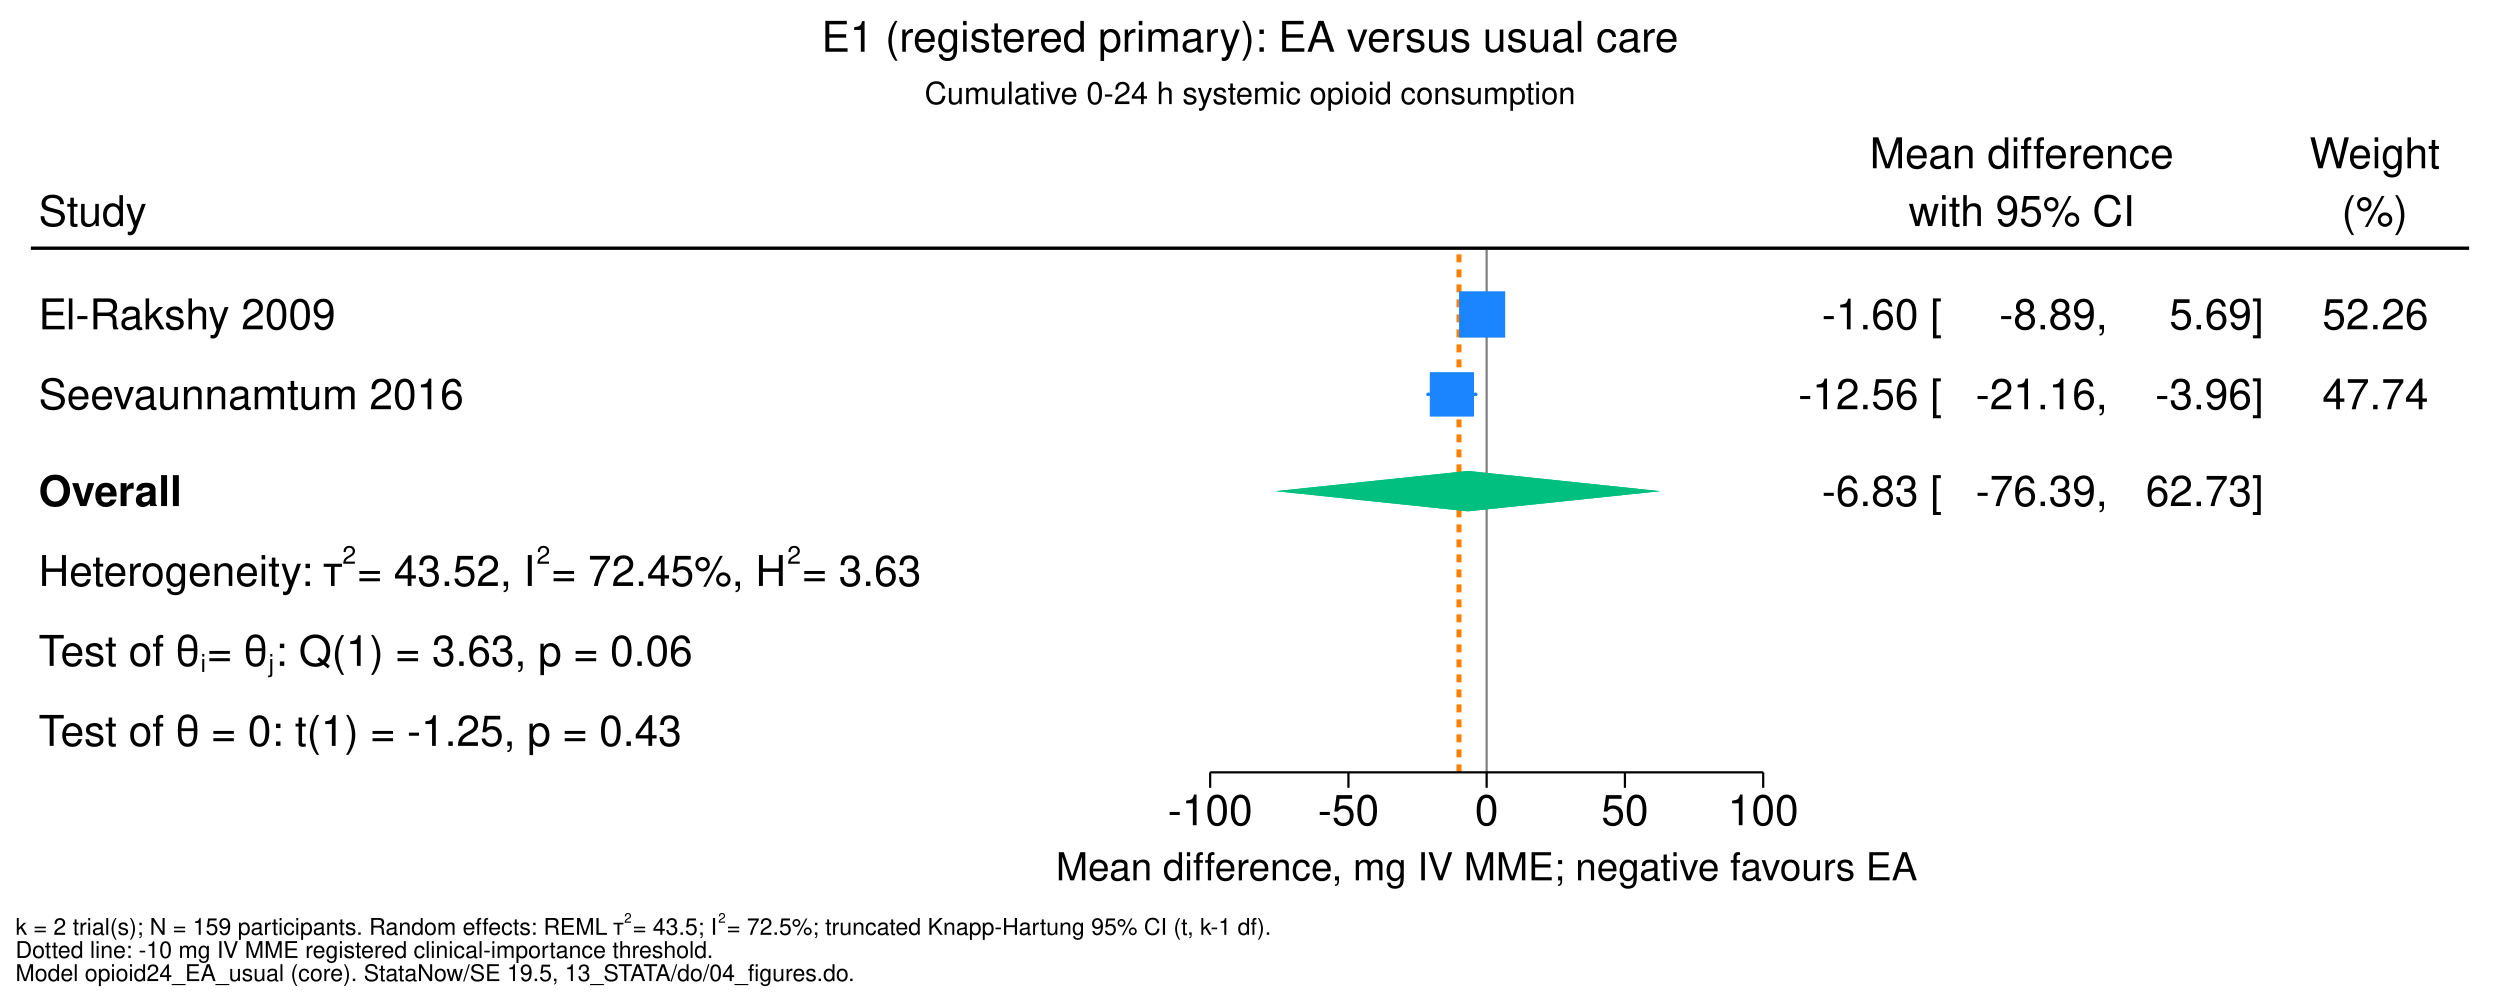
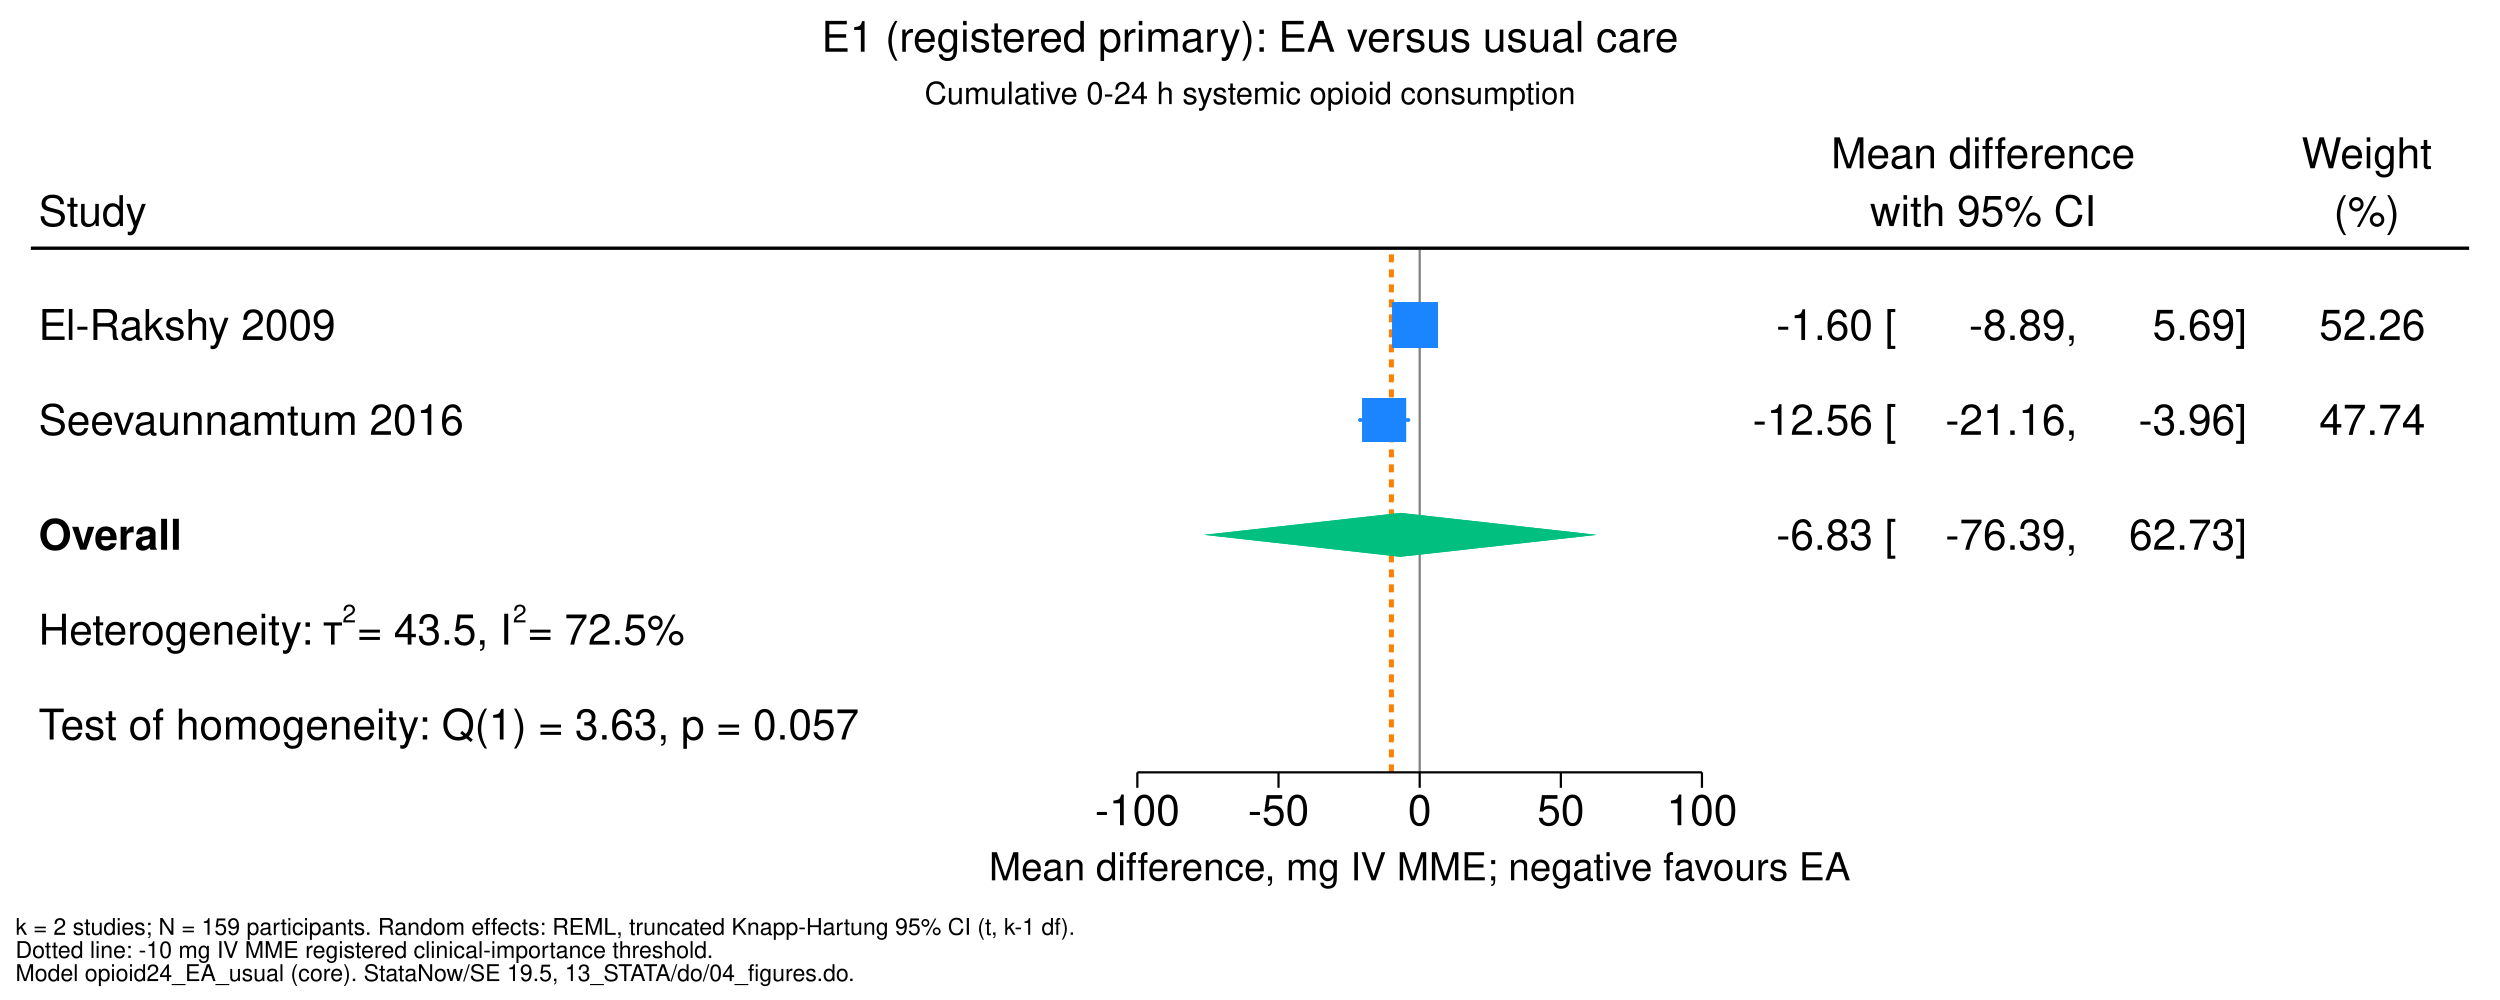
<svg xmlns="http://www.w3.org/2000/svg" xmlns:xlink="http://www.w3.org/1999/xlink" version="1.1" width="9.000in" height="3.600in" viewBox="0 0 6480 2592">
  <rect x="0" y="0" width="6480" height="2592" style="fill:#FFFFFF;stroke:none" />
  <rect x="0.00" y="0.00" width="6480.00" height="2592.00" style="fill:#FFFFFF" />
  <rect x="2.88" y="2.88" width="6474.24" height="2586.24" style="fill:none;stroke:#FFFFFF;stroke-width:5.76" />
  <rect x="40.10" y="40.09" width="6399.81" height="2511.81" style="fill:#FFFFFF" />
  <rect x="42.98" y="42.97" width="6394.05" height="2506.05" style="fill:none;stroke:#FFFFFF;stroke-width:5.76" />
  <rect x="40.10" y="299.09" width="6399.81" height="2072.99" style="fill:#FFFFFF" />
  <rect x="42.98" y="301.97" width="6394.05" height="2067.23" style="fill:none;stroke:#FFFFFF;stroke-width:5.76" />
  <rect x="79.99" y="339.19" width="6320.03" height="1992.80" style="fill:#FFFFFF" />
  <rect x="82.87" y="342.07" width="6314.27" height="1987.04" style="fill:none;stroke:#FFFFFF;stroke-width:5.76" />
-   <text x="100.04" y="853.60" style="font-family:'Helvetica';font-size:109.96px;fill:#000000">El-Rakshy 2009</text>
-   <text x="100.04" y="1060.76" style="font-family:'Helvetica';font-size:109.96px;fill:#000000">Seevaunnamtum 2016</text>
-   <text x="100.04" y="1311.65" style="font-family:'Helvetica';font-weight:bold;font-size:109.96px;fill:#000000">Overall</text>
-   <text x="100.04" y="1518.81" style="fill:#000000">
+   <text x="100.04" y="881.14" style="font-family:'Helvetica';font-size:109.96px;fill:#000000">El-Rakshy 2009</text>
+   <text x="100.04" y="1127.18" style="font-family:'Helvetica';font-size:109.96px;fill:#000000">Seevaunnamtum 2016</text>
+   <text x="100.04" y="1424.85" style="font-family:'Helvetica';font-weight:bold;font-size:109.96px;fill:#000000">Overall</text>
+   <text x="100.04" y="1670.89" style="fill:#000000">
    <tspan style="font-family:'Helvetica';font-size:109.96px">Heterogeneity: τ</tspan>
    <tspan dy="-57.60px" style="font-family:'Helvetica';font-size:64.11px">2</tspan>
-     <tspan dy="57.60px" style="font-family:'Helvetica';font-size:109.96px"> = 43.52, I</tspan>
+     <tspan dy="57.60px" style="font-family:'Helvetica';font-size:109.96px"> = 43.5, I</tspan>
    <tspan dy="-57.60px" style="font-family:'Helvetica';font-size:64.11px">2</tspan>
-     <tspan dy="57.60px" style="font-family:'Helvetica';font-size:109.96px"> = 72.45%, H</tspan>
-     <tspan dy="-57.60px" style="font-family:'Helvetica';font-size:64.11px">2</tspan>
-     <tspan dy="57.60px" style="font-family:'Helvetica';font-size:109.96px"> = 3.63</tspan>
+     <tspan dy="57.60px" style="font-family:'Helvetica';font-size:109.96px"> = 72.5%</tspan>
  </text>
-   <text x="100.04" y="1725.97" style="fill:#000000">
-     <tspan style="font-family:'Helvetica';font-size:109.96px">Test of θ</tspan>
-     <tspan dy="15.71px" style="font-family:'Helvetica';font-size:64.11px">i</tspan>
-     <tspan dy="-15.71px" style="font-family:'Helvetica';font-size:109.96px"> = θ</tspan>
-     <tspan dy="15.71px" style="font-family:'Helvetica';font-size:64.11px">j</tspan>
-     <tspan dy="-15.71px" style="font-family:'Helvetica';font-size:109.96px">: Q(1) = 3.63, p = 0.06</tspan>
-   </text>
-   <text x="100.04" y="1933.33" style="font-family:'Helvetica';font-size:109.96px;fill:#000000">Test of θ = 0: t(1) = -1.25, p = 0.43</text>
+   <text x="100.04" y="1916.93" style="font-family:'Helvetica';font-size:109.96px;fill:#000000">Test of homogeneity: Q(1) = 3.63, p = 0.057</text>
  <text x="100.04" y="585.95" style="font-family:'Helvetica';font-size:109.96px;fill:#000000">Study</text>
-   <line x1="3853.37" y1="2001.92" x2="3853.37" y2="647.80" style="stroke:#808080;stroke-width:5.76" />
-   <line x1="3781.69" y1="2001.92" x2="3781.69" y2="1981.26" style="stroke:#FF7F00;stroke-width:12.96" />
-   <line x1="3781.69" y1="1963.04" x2="3781.69" y2="1942.38" style="stroke:#FF7F00;stroke-width:12.96" />
-   <line x1="3781.69" y1="1924.16" x2="3781.69" y2="1903.50" style="stroke:#FF7F00;stroke-width:12.96" />
-   <line x1="3781.69" y1="1885.28" x2="3781.69" y2="1864.62" style="stroke:#FF7F00;stroke-width:12.96" />
-   <line x1="3781.69" y1="1846.40" x2="3781.69" y2="1825.74" style="stroke:#FF7F00;stroke-width:12.96" />
-   <line x1="3781.69" y1="1807.52" x2="3781.69" y2="1786.86" style="stroke:#FF7F00;stroke-width:12.96" />
-   <line x1="3781.69" y1="1768.64" x2="3781.69" y2="1747.98" style="stroke:#FF7F00;stroke-width:12.96" />
-   <line x1="3781.69" y1="1729.76" x2="3781.69" y2="1709.10" style="stroke:#FF7F00;stroke-width:12.96" />
-   <line x1="3781.69" y1="1690.88" x2="3781.69" y2="1670.22" style="stroke:#FF7F00;stroke-width:12.96" />
-   <line x1="3781.69" y1="1652.00" x2="3781.69" y2="1631.34" style="stroke:#FF7F00;stroke-width:12.96" />
-   <line x1="3781.69" y1="1613.12" x2="3781.69" y2="1592.46" style="stroke:#FF7F00;stroke-width:12.96" />
-   <line x1="3781.69" y1="1574.24" x2="3781.69" y2="1553.58" style="stroke:#FF7F00;stroke-width:12.96" />
-   <line x1="3781.69" y1="1535.36" x2="3781.69" y2="1514.70" style="stroke:#FF7F00;stroke-width:12.96" />
-   <line x1="3781.69" y1="1496.48" x2="3781.69" y2="1475.82" style="stroke:#FF7F00;stroke-width:12.96" />
-   <line x1="3781.69" y1="1457.60" x2="3781.69" y2="1436.94" style="stroke:#FF7F00;stroke-width:12.96" />
-   <line x1="3781.69" y1="1418.72" x2="3781.69" y2="1398.06" style="stroke:#FF7F00;stroke-width:12.96" />
-   <line x1="3781.69" y1="1379.84" x2="3781.69" y2="1359.18" style="stroke:#FF7F00;stroke-width:12.96" />
-   <line x1="3781.69" y1="1340.96" x2="3781.69" y2="1320.30" style="stroke:#FF7F00;stroke-width:12.96" />
-   <line x1="3781.69" y1="1302.08" x2="3781.69" y2="1281.42" style="stroke:#FF7F00;stroke-width:12.96" />
-   <line x1="3781.69" y1="1263.20" x2="3781.69" y2="1242.54" style="stroke:#FF7F00;stroke-width:12.96" />
-   <line x1="3781.69" y1="1224.32" x2="3781.69" y2="1203.66" style="stroke:#FF7F00;stroke-width:12.96" />
-   <line x1="3781.69" y1="1185.44" x2="3781.69" y2="1164.78" style="stroke:#FF7F00;stroke-width:12.96" />
-   <line x1="3781.69" y1="1146.56" x2="3781.69" y2="1125.90" style="stroke:#FF7F00;stroke-width:12.96" />
-   <line x1="3781.69" y1="1107.68" x2="3781.69" y2="1087.02" style="stroke:#FF7F00;stroke-width:12.96" />
-   <line x1="3781.69" y1="1068.80" x2="3781.69" y2="1048.14" style="stroke:#FF7F00;stroke-width:12.96" />
-   <line x1="3781.69" y1="1029.92" x2="3781.69" y2="1009.26" style="stroke:#FF7F00;stroke-width:12.96" />
-   <line x1="3781.69" y1="991.04" x2="3781.69" y2="970.38" style="stroke:#FF7F00;stroke-width:12.96" />
-   <line x1="3781.69" y1="952.16" x2="3781.69" y2="931.50" style="stroke:#FF7F00;stroke-width:12.96" />
-   <line x1="3781.69" y1="913.28" x2="3781.69" y2="892.62" style="stroke:#FF7F00;stroke-width:12.96" />
-   <line x1="3781.69" y1="874.40" x2="3781.69" y2="853.74" style="stroke:#FF7F00;stroke-width:12.96" />
-   <line x1="3781.69" y1="835.52" x2="3781.69" y2="814.86" style="stroke:#FF7F00;stroke-width:12.96" />
-   <line x1="3781.69" y1="796.64" x2="3781.69" y2="775.98" style="stroke:#FF7F00;stroke-width:12.96" />
-   <line x1="3781.69" y1="757.76" x2="3781.69" y2="737.10" style="stroke:#FF7F00;stroke-width:12.96" />
-   <line x1="3781.69" y1="718.88" x2="3781.69" y2="698.22" style="stroke:#FF7F00;stroke-width:12.96" />
-   <line x1="3781.69" y1="679.99" x2="3781.69" y2="659.34" style="stroke:#FF7F00;stroke-width:12.96" />
-   <line x1="3842.03" y1="815.06" x2="3789.79" y2="815.06" style="stroke:#1A85FF;stroke-width:8.64" />
-   <line x1="3763.46" y1="1022.22" x2="3701.70" y2="1022.22" style="stroke:#1A85FF;stroke-width:8.64" />
-   <line x1="3789.79" y1="815.06" x2="3789.79" y2="815.06" stroke-linecap="round" style="stroke:#1A85FF;stroke-width:8.64" />
-   <line x1="3789.79" y1="815.06" x2="3789.79" y2="815.06" stroke-linecap="round" style="stroke:#1A85FF;stroke-width:8.64" />
-   <line x1="3701.70" y1="1022.22" x2="3701.70" y2="1022.22" stroke-linecap="round" style="stroke:#1A85FF;stroke-width:8.64" />
-   <line x1="3701.70" y1="1022.22" x2="3701.70" y2="1022.22" stroke-linecap="round" style="stroke:#1A85FF;stroke-width:8.64" />
-   <line x1="3842.03" y1="815.06" x2="3894.28" y2="815.06" style="stroke:#1A85FF;stroke-width:8.64" />
-   <line x1="3763.46" y1="1022.22" x2="3825.02" y2="1022.22" style="stroke:#1A85FF;stroke-width:8.64" />
-   <line x1="3894.28" y1="815.06" x2="3894.28" y2="815.06" stroke-linecap="round" style="stroke:#1A85FF;stroke-width:8.64" />
-   <line x1="3894.28" y1="815.06" x2="3894.28" y2="815.06" stroke-linecap="round" style="stroke:#1A85FF;stroke-width:8.64" />
-   <line x1="3825.02" y1="1022.22" x2="3825.02" y2="1022.22" stroke-linecap="round" style="stroke:#1A85FF;stroke-width:8.64" />
-   <line x1="3825.02" y1="1022.22" x2="3825.02" y2="1022.22" stroke-linecap="round" style="stroke:#1A85FF;stroke-width:8.64" />
-   <rect x="3782.43" y="755.66" width="118.80" height="118.80" style="fill:#1A85FF" />
-   <rect x="3786.75" y="759.98" width="110.16" height="110.16" style="fill:none;stroke:#1A85FF;stroke-width:8.64" />
-   <rect x="3706.29" y="965.25" width="113.94" height="113.94" style="fill:#1A85FF" />
-   <rect x="3710.61" y="969.57" width="105.30" height="105.30" style="fill:none;stroke:#1A85FF;stroke-width:8.64" />
+   <line x1="3679.83" y1="2001.92" x2="3679.83" y2="647.80" style="stroke:#808080;stroke-width:5.76" />
+   <line x1="3606.53" y1="2001.92" x2="3606.53" y2="1981.26" style="stroke:#FF7F00;stroke-width:12.96" />
+   <line x1="3606.53" y1="1963.04" x2="3606.53" y2="1942.38" style="stroke:#FF7F00;stroke-width:12.96" />
+   <line x1="3606.53" y1="1924.16" x2="3606.53" y2="1903.50" style="stroke:#FF7F00;stroke-width:12.96" />
+   <line x1="3606.53" y1="1885.28" x2="3606.53" y2="1864.62" style="stroke:#FF7F00;stroke-width:12.96" />
+   <line x1="3606.53" y1="1846.40" x2="3606.53" y2="1825.74" style="stroke:#FF7F00;stroke-width:12.96" />
+   <line x1="3606.53" y1="1807.52" x2="3606.53" y2="1786.86" style="stroke:#FF7F00;stroke-width:12.96" />
+   <line x1="3606.53" y1="1768.64" x2="3606.53" y2="1747.98" style="stroke:#FF7F00;stroke-width:12.96" />
+   <line x1="3606.53" y1="1729.76" x2="3606.53" y2="1709.10" style="stroke:#FF7F00;stroke-width:12.96" />
+   <line x1="3606.53" y1="1690.88" x2="3606.53" y2="1670.22" style="stroke:#FF7F00;stroke-width:12.96" />
+   <line x1="3606.53" y1="1652.00" x2="3606.53" y2="1631.34" style="stroke:#FF7F00;stroke-width:12.96" />
+   <line x1="3606.53" y1="1613.12" x2="3606.53" y2="1592.46" style="stroke:#FF7F00;stroke-width:12.96" />
+   <line x1="3606.53" y1="1574.24" x2="3606.53" y2="1553.58" style="stroke:#FF7F00;stroke-width:12.96" />
+   <line x1="3606.53" y1="1535.36" x2="3606.53" y2="1514.70" style="stroke:#FF7F00;stroke-width:12.96" />
+   <line x1="3606.53" y1="1496.48" x2="3606.53" y2="1475.82" style="stroke:#FF7F00;stroke-width:12.96" />
+   <line x1="3606.53" y1="1457.60" x2="3606.53" y2="1436.94" style="stroke:#FF7F00;stroke-width:12.96" />
+   <line x1="3606.53" y1="1418.72" x2="3606.53" y2="1398.06" style="stroke:#FF7F00;stroke-width:12.96" />
+   <line x1="3606.53" y1="1379.84" x2="3606.53" y2="1359.18" style="stroke:#FF7F00;stroke-width:12.96" />
+   <line x1="3606.53" y1="1340.96" x2="3606.53" y2="1320.30" style="stroke:#FF7F00;stroke-width:12.96" />
+   <line x1="3606.53" y1="1302.08" x2="3606.53" y2="1281.42" style="stroke:#FF7F00;stroke-width:12.96" />
+   <line x1="3606.53" y1="1263.20" x2="3606.53" y2="1242.54" style="stroke:#FF7F00;stroke-width:12.96" />
+   <line x1="3606.53" y1="1224.32" x2="3606.53" y2="1203.66" style="stroke:#FF7F00;stroke-width:12.96" />
+   <line x1="3606.53" y1="1185.44" x2="3606.53" y2="1164.78" style="stroke:#FF7F00;stroke-width:12.96" />
+   <line x1="3606.53" y1="1146.56" x2="3606.53" y2="1125.90" style="stroke:#FF7F00;stroke-width:12.96" />
+   <line x1="3606.53" y1="1107.68" x2="3606.53" y2="1087.02" style="stroke:#FF7F00;stroke-width:12.96" />
+   <line x1="3606.53" y1="1068.80" x2="3606.53" y2="1048.14" style="stroke:#FF7F00;stroke-width:12.96" />
+   <line x1="3606.53" y1="1029.92" x2="3606.53" y2="1009.26" style="stroke:#FF7F00;stroke-width:12.96" />
+   <line x1="3606.53" y1="991.04" x2="3606.53" y2="970.38" style="stroke:#FF7F00;stroke-width:12.96" />
+   <line x1="3606.53" y1="952.16" x2="3606.53" y2="931.50" style="stroke:#FF7F00;stroke-width:12.96" />
+   <line x1="3606.53" y1="913.28" x2="3606.53" y2="892.62" style="stroke:#FF7F00;stroke-width:12.96" />
+   <line x1="3606.53" y1="874.40" x2="3606.53" y2="853.74" style="stroke:#FF7F00;stroke-width:12.96" />
+   <line x1="3606.53" y1="835.52" x2="3606.53" y2="814.86" style="stroke:#FF7F00;stroke-width:12.96" />
+   <line x1="3606.53" y1="796.64" x2="3606.53" y2="775.98" style="stroke:#FF7F00;stroke-width:12.96" />
+   <line x1="3606.53" y1="757.76" x2="3606.53" y2="737.10" style="stroke:#FF7F00;stroke-width:12.96" />
+   <line x1="3606.53" y1="718.88" x2="3606.53" y2="698.22" style="stroke:#FF7F00;stroke-width:12.96" />
+   <line x1="3606.53" y1="679.99" x2="3606.53" y2="659.34" style="stroke:#FF7F00;stroke-width:12.96" />
+   <line x1="3668.09" y1="842.60" x2="3614.83" y2="842.60" style="stroke:#1A85FF;stroke-width:8.64" />
+   <line x1="3587.90" y1="1088.64" x2="3524.92" y2="1088.64" style="stroke:#1A85FF;stroke-width:8.64" />
+   <line x1="3614.83" y1="842.60" x2="3614.83" y2="842.60" stroke-linecap="round" style="stroke:#1A85FF;stroke-width:8.64" />
+   <line x1="3614.83" y1="842.60" x2="3614.83" y2="842.60" stroke-linecap="round" style="stroke:#1A85FF;stroke-width:8.64" />
+   <line x1="3524.92" y1="1088.64" x2="3524.92" y2="1088.64" stroke-linecap="round" style="stroke:#1A85FF;stroke-width:8.64" />
+   <line x1="3524.92" y1="1088.64" x2="3524.92" y2="1088.64" stroke-linecap="round" style="stroke:#1A85FF;stroke-width:8.64" />
+   <line x1="3668.09" y1="842.60" x2="3721.34" y2="842.60" style="stroke:#1A85FF;stroke-width:8.64" />
+   <line x1="3587.90" y1="1088.64" x2="3650.87" y2="1088.64" style="stroke:#1A85FF;stroke-width:8.64" />
+   <line x1="3721.34" y1="842.60" x2="3721.34" y2="842.60" stroke-linecap="round" style="stroke:#1A85FF;stroke-width:8.64" />
+   <line x1="3721.34" y1="842.60" x2="3721.34" y2="842.60" stroke-linecap="round" style="stroke:#1A85FF;stroke-width:8.64" />
+   <line x1="3650.87" y1="1088.64" x2="3650.87" y2="1088.64" stroke-linecap="round" style="stroke:#1A85FF;stroke-width:8.64" />
+   <line x1="3650.87" y1="1088.64" x2="3650.87" y2="1088.64" stroke-linecap="round" style="stroke:#1A85FF;stroke-width:8.64" />
+   <rect x="3608.48" y="783.20" width="118.80" height="118.80" style="fill:#1A85FF" />
+   <rect x="3612.80" y="787.52" width="110.16" height="110.16" style="fill:none;stroke:#1A85FF;stroke-width:8.64" />
+   <rect x="3530.72" y="1031.67" width="113.94" height="113.94" style="fill:#1A85FF" />
+   <rect x="3535.04" y="1035.99" width="105.30" height="105.30" style="fill:none;stroke:#1A85FF;stroke-width:8.64" />
  <defs>
-     <path id="path_IbLcTyvx" d="M3763.26 1022.22 M3306.02 1273.12 L3804.57 1325.36 L4303.13 1273.12 L3804.57 1220.67 Z" stroke-linejoin="round" />
+     <path id="path_zTkVYiSE" d="M3587.69 1088.64 M3120.73 1386.32 L3629.81 1443.22 L4138.70 1386.32 L3629.81 1329.41 Z" stroke-linejoin="round" />
  </defs>
  <defs>
-     <clipPath id="clipPath_xMKXyGPb">
-       <use xlink:href="#path_IbLcTyvx" />
+     <clipPath id="clipPath_vxpWotdF">
+       <use xlink:href="#path_zTkVYiSE" />
    </clipPath>
  </defs>
-   <use xlink:href="#path_IbLcTyvx" style="stroke:none;fill:#00BF7F" />
-   <use xlink:href="#path_IbLcTyvx" style="fill:none;stroke:#00BF7F;stroke-width:17.28" clip-path="url(#clipPath_xMKXyGPb)" />
-   <line x1="3136.73" y1="2001.92" x2="4570.22" y2="2001.92" style="stroke:#000000;stroke-width:5.76" />
-   <line x1="3136.73" y1="2001.92" x2="3136.73" y2="2042.01" style="stroke:#000000;stroke-width:5.76" />
-   <text x="3136.73" y="2138.93" style="font-family:'Helvetica';font-size:109.96px;fill:#000000" text-anchor="middle">-100</text>
-   <line x1="3495.15" y1="2001.92" x2="3495.15" y2="2042.01" style="stroke:#000000;stroke-width:5.76" />
-   <text x="3495.15" y="2138.93" style="font-family:'Helvetica';font-size:109.96px;fill:#000000" text-anchor="middle">-50</text>
-   <line x1="3853.37" y1="2001.92" x2="3853.37" y2="2042.01" style="stroke:#000000;stroke-width:5.76" />
-   <text x="3853.37" y="2138.93" style="font-family:'Helvetica';font-size:109.96px;fill:#000000" text-anchor="middle">0</text>
-   <line x1="4211.80" y1="2001.92" x2="4211.80" y2="2042.01" style="stroke:#000000;stroke-width:5.76" />
-   <text x="4211.80" y="2138.93" style="font-family:'Helvetica';font-size:109.96px;fill:#000000" text-anchor="middle">50</text>
-   <line x1="4570.22" y1="2001.92" x2="4570.22" y2="2042.01" style="stroke:#000000;stroke-width:5.76" />
-   <text x="4570.22" y="2138.93" style="font-family:'Helvetica';font-size:109.96px;fill:#000000" text-anchor="middle">100</text>
-   <text x="3853.37" y="2281.83" style="font-family:'Helvetica';font-size:100.04px;fill:#000000" text-anchor="middle">Mean difference, mg IV MME; negative favours EA</text>
-   <text x="5240.30" y="585.95" style="font-family:'Helvetica';font-size:109.96px;fill:#000000" text-anchor="middle">with 95% CI</text>
-   <text x="5240.30" y="436.10" style="font-family:'Helvetica';font-size:109.96px;fill:#000000" text-anchor="middle">Mean difference</text>
-   <text x="5033.75" y="853.60" style="font-family:'Helvetica';font-size:109.96px;fill:#000000" text-anchor="end">-1.60 [</text>
-   <text x="5033.75" y="1060.76" style="font-family:'Helvetica';font-size:109.96px;fill:#000000" text-anchor="end">-12.56 [</text>
-   <text x="5033.75" y="1311.65" style="font-family:'Helvetica';font-size:109.96px;fill:#000000" text-anchor="end">-6.83 [</text>
-   <text x="5463.05" y="853.60" style="font-family:'Helvetica';font-size:109.96px;fill:#000000" text-anchor="end">-8.89,</text>
-   <text x="5463.05" y="1060.76" style="font-family:'Helvetica';font-size:109.96px;fill:#000000" text-anchor="end">-21.16,</text>
-   <text x="5463.05" y="1311.65" style="font-family:'Helvetica';font-size:109.96px;fill:#000000" text-anchor="end">-76.39,</text>
-   <text x="5867.44" y="853.60" style="font-family:'Helvetica';font-size:109.96px;fill:#000000" text-anchor="end">5.69]</text>
-   <text x="5867.44" y="1060.76" style="font-family:'Helvetica';font-size:109.96px;fill:#000000" text-anchor="end">-3.96]</text>
-   <text x="5867.44" y="1311.65" style="font-family:'Helvetica';font-size:109.96px;fill:#000000" text-anchor="end">62.73]</text>
-   <text x="6294.51" y="853.60" style="font-family:'Helvetica';font-size:109.96px;fill:#000000" text-anchor="end">52.26</text>
-   <text x="6294.51" y="1060.76" style="font-family:'Helvetica';font-size:109.96px;fill:#000000" text-anchor="end">47.74</text>
-   <text x="6155.19" y="585.95" style="font-family:'Helvetica';font-size:109.96px;fill:#000000" text-anchor="middle">(%)</text>
-   <text x="6155.19" y="436.10" style="font-family:'Helvetica';font-size:109.96px;fill:#000000" text-anchor="middle">Weight</text>
+   <use xlink:href="#path_zTkVYiSE" style="stroke:none;fill:#00BF7F" />
+   <use xlink:href="#path_zTkVYiSE" style="fill:none;stroke:#00BF7F;stroke-width:17.28" clip-path="url(#clipPath_vxpWotdF)" />
+   <line x1="2948.00" y1="2001.92" x2="4411.46" y2="2001.92" style="stroke:#000000;stroke-width:5.76" />
+   <line x1="2948.00" y1="2001.92" x2="2948.00" y2="2042.01" style="stroke:#000000;stroke-width:5.76" />
+   <text x="2948.00" y="2138.93" style="font-family:'Helvetica';font-size:109.96px;fill:#000000" text-anchor="middle">-100</text>
+   <line x1="3313.91" y1="2001.92" x2="3313.91" y2="2042.01" style="stroke:#000000;stroke-width:5.76" />
+   <text x="3313.91" y="2138.93" style="font-family:'Helvetica';font-size:109.96px;fill:#000000" text-anchor="middle">-50</text>
+   <line x1="3679.83" y1="2001.92" x2="3679.83" y2="2042.01" style="stroke:#000000;stroke-width:5.76" />
+   <text x="3679.83" y="2138.93" style="font-family:'Helvetica';font-size:109.96px;fill:#000000" text-anchor="middle">0</text>
+   <line x1="4045.75" y1="2001.92" x2="4045.75" y2="2042.01" style="stroke:#000000;stroke-width:5.76" />
+   <text x="4045.75" y="2138.93" style="font-family:'Helvetica';font-size:109.96px;fill:#000000" text-anchor="middle">50</text>
+   <line x1="4411.46" y1="2001.92" x2="4411.46" y2="2042.01" style="stroke:#000000;stroke-width:5.76" />
+   <text x="4411.46" y="2138.93" style="font-family:'Helvetica';font-size:109.96px;fill:#000000" text-anchor="middle">100</text>
+   <text x="3679.83" y="2281.83" style="font-family:'Helvetica';font-size:100.04px;fill:#000000" text-anchor="middle">Mean difference, mg IV MME; negative favours EA</text>
+   <text x="5140.26" y="585.95" style="font-family:'Helvetica';font-size:109.96px;fill:#000000" text-anchor="middle">with 95% CI</text>
+   <text x="5140.26" y="436.10" style="font-family:'Helvetica';font-size:109.96px;fill:#000000" text-anchor="middle">Mean difference</text>
+   <text x="4915.69" y="881.14" style="font-family:'Helvetica';font-size:109.96px;fill:#000000" text-anchor="end">-1.60 [</text>
+   <text x="4915.69" y="1127.18" style="font-family:'Helvetica';font-size:109.96px;fill:#000000" text-anchor="end">-12.56 [</text>
+   <text x="4915.69" y="1424.85" style="font-family:'Helvetica';font-size:109.96px;fill:#000000" text-anchor="end">-6.83 [</text>
+   <text x="5384.48" y="881.14" style="font-family:'Helvetica';font-size:109.96px;fill:#000000" text-anchor="end">-8.89,</text>
+   <text x="5384.48" y="1127.18" style="font-family:'Helvetica';font-size:109.96px;fill:#000000" text-anchor="end">-21.16,</text>
+   <text x="5384.48" y="1424.85" style="font-family:'Helvetica';font-size:109.96px;fill:#000000" text-anchor="end">-76.39,</text>
+   <text x="5824.10" y="881.14" style="font-family:'Helvetica';font-size:109.96px;fill:#000000" text-anchor="end">5.69]</text>
+   <text x="5824.10" y="1127.18" style="font-family:'Helvetica';font-size:109.96px;fill:#000000" text-anchor="end">-3.96]</text>
+   <text x="5824.10" y="1424.85" style="font-family:'Helvetica';font-size:109.96px;fill:#000000" text-anchor="end">62.73]</text>
+   <text x="6286.61" y="881.14" style="font-family:'Helvetica';font-size:109.96px;fill:#000000" text-anchor="end">52.26</text>
+   <text x="6286.61" y="1127.18" style="font-family:'Helvetica';font-size:109.96px;fill:#000000" text-anchor="end">47.74</text>
+   <text x="6134.54" y="585.95" style="font-family:'Helvetica';font-size:109.96px;fill:#000000" text-anchor="middle">(%)</text>
+   <text x="6134.54" y="436.10" style="font-family:'Helvetica';font-size:109.96px;fill:#000000" text-anchor="middle">Weight</text>
  <line x1="79.99" y1="643.34" x2="6400.01" y2="643.34" style="stroke:#000000;stroke-width:8.64" />
-   <text x="40.10" y="2423.08" style="fill:#000000">
-     <tspan style="font-family:'Helvetica';font-size:59.94px">k = 2 trial(s); N = 159 participants. Random effects: REML τ</tspan>
-     <tspan dy="-31.40px" style="font-family:'Helvetica';font-size:34.95px">2</tspan>
-     <tspan dy="31.40px" style="font-family:'Helvetica';font-size:59.94px"> = 43.5; I</tspan>
-     <tspan dy="-31.40px" style="font-family:'Helvetica';font-size:34.95px">2</tspan>
-     <tspan dy="31.40px" style="font-family:'Helvetica';font-size:59.94px"> = 72.5%; truncated Knapp-Hartung 95% CI (t, k-1 df).</tspan>
-   </text>
+   <text x="40.10" y="2423.08" style="font-family:'Helvetica';font-size:59.94px;fill:#000000">k = 2 studies; N = 159 participants. Random effects: REML, truncated Knapp-Hartung 95% CI (t, k-1 df).</text>
  <text x="40.10" y="2483.02" style="font-family:'Helvetica';font-size:59.94px;fill:#000000">Dotted line: -10 mg IV MME registered clinical-importance threshold.</text>
  <text x="40.10" y="2542.96" style="font-family:'Helvetica';font-size:59.94px;fill:#000000">Model opioid24_EA_usual (core). StataNow/SE 19.5, 13_STATA/do/04_figures.do.</text>
  <text x="3240.00" y="269.83" style="font-family:'Helvetica';font-size:79.99px;fill:#000000" text-anchor="middle">Cumulative 0-24 h systemic opioid consumption</text>
  <text x="3240.00" y="134.18" style="font-family:'Helvetica';font-size:109.96px;fill:#000000" text-anchor="middle">E1 (registered primary): EA versus usual care</text>
</svg>
